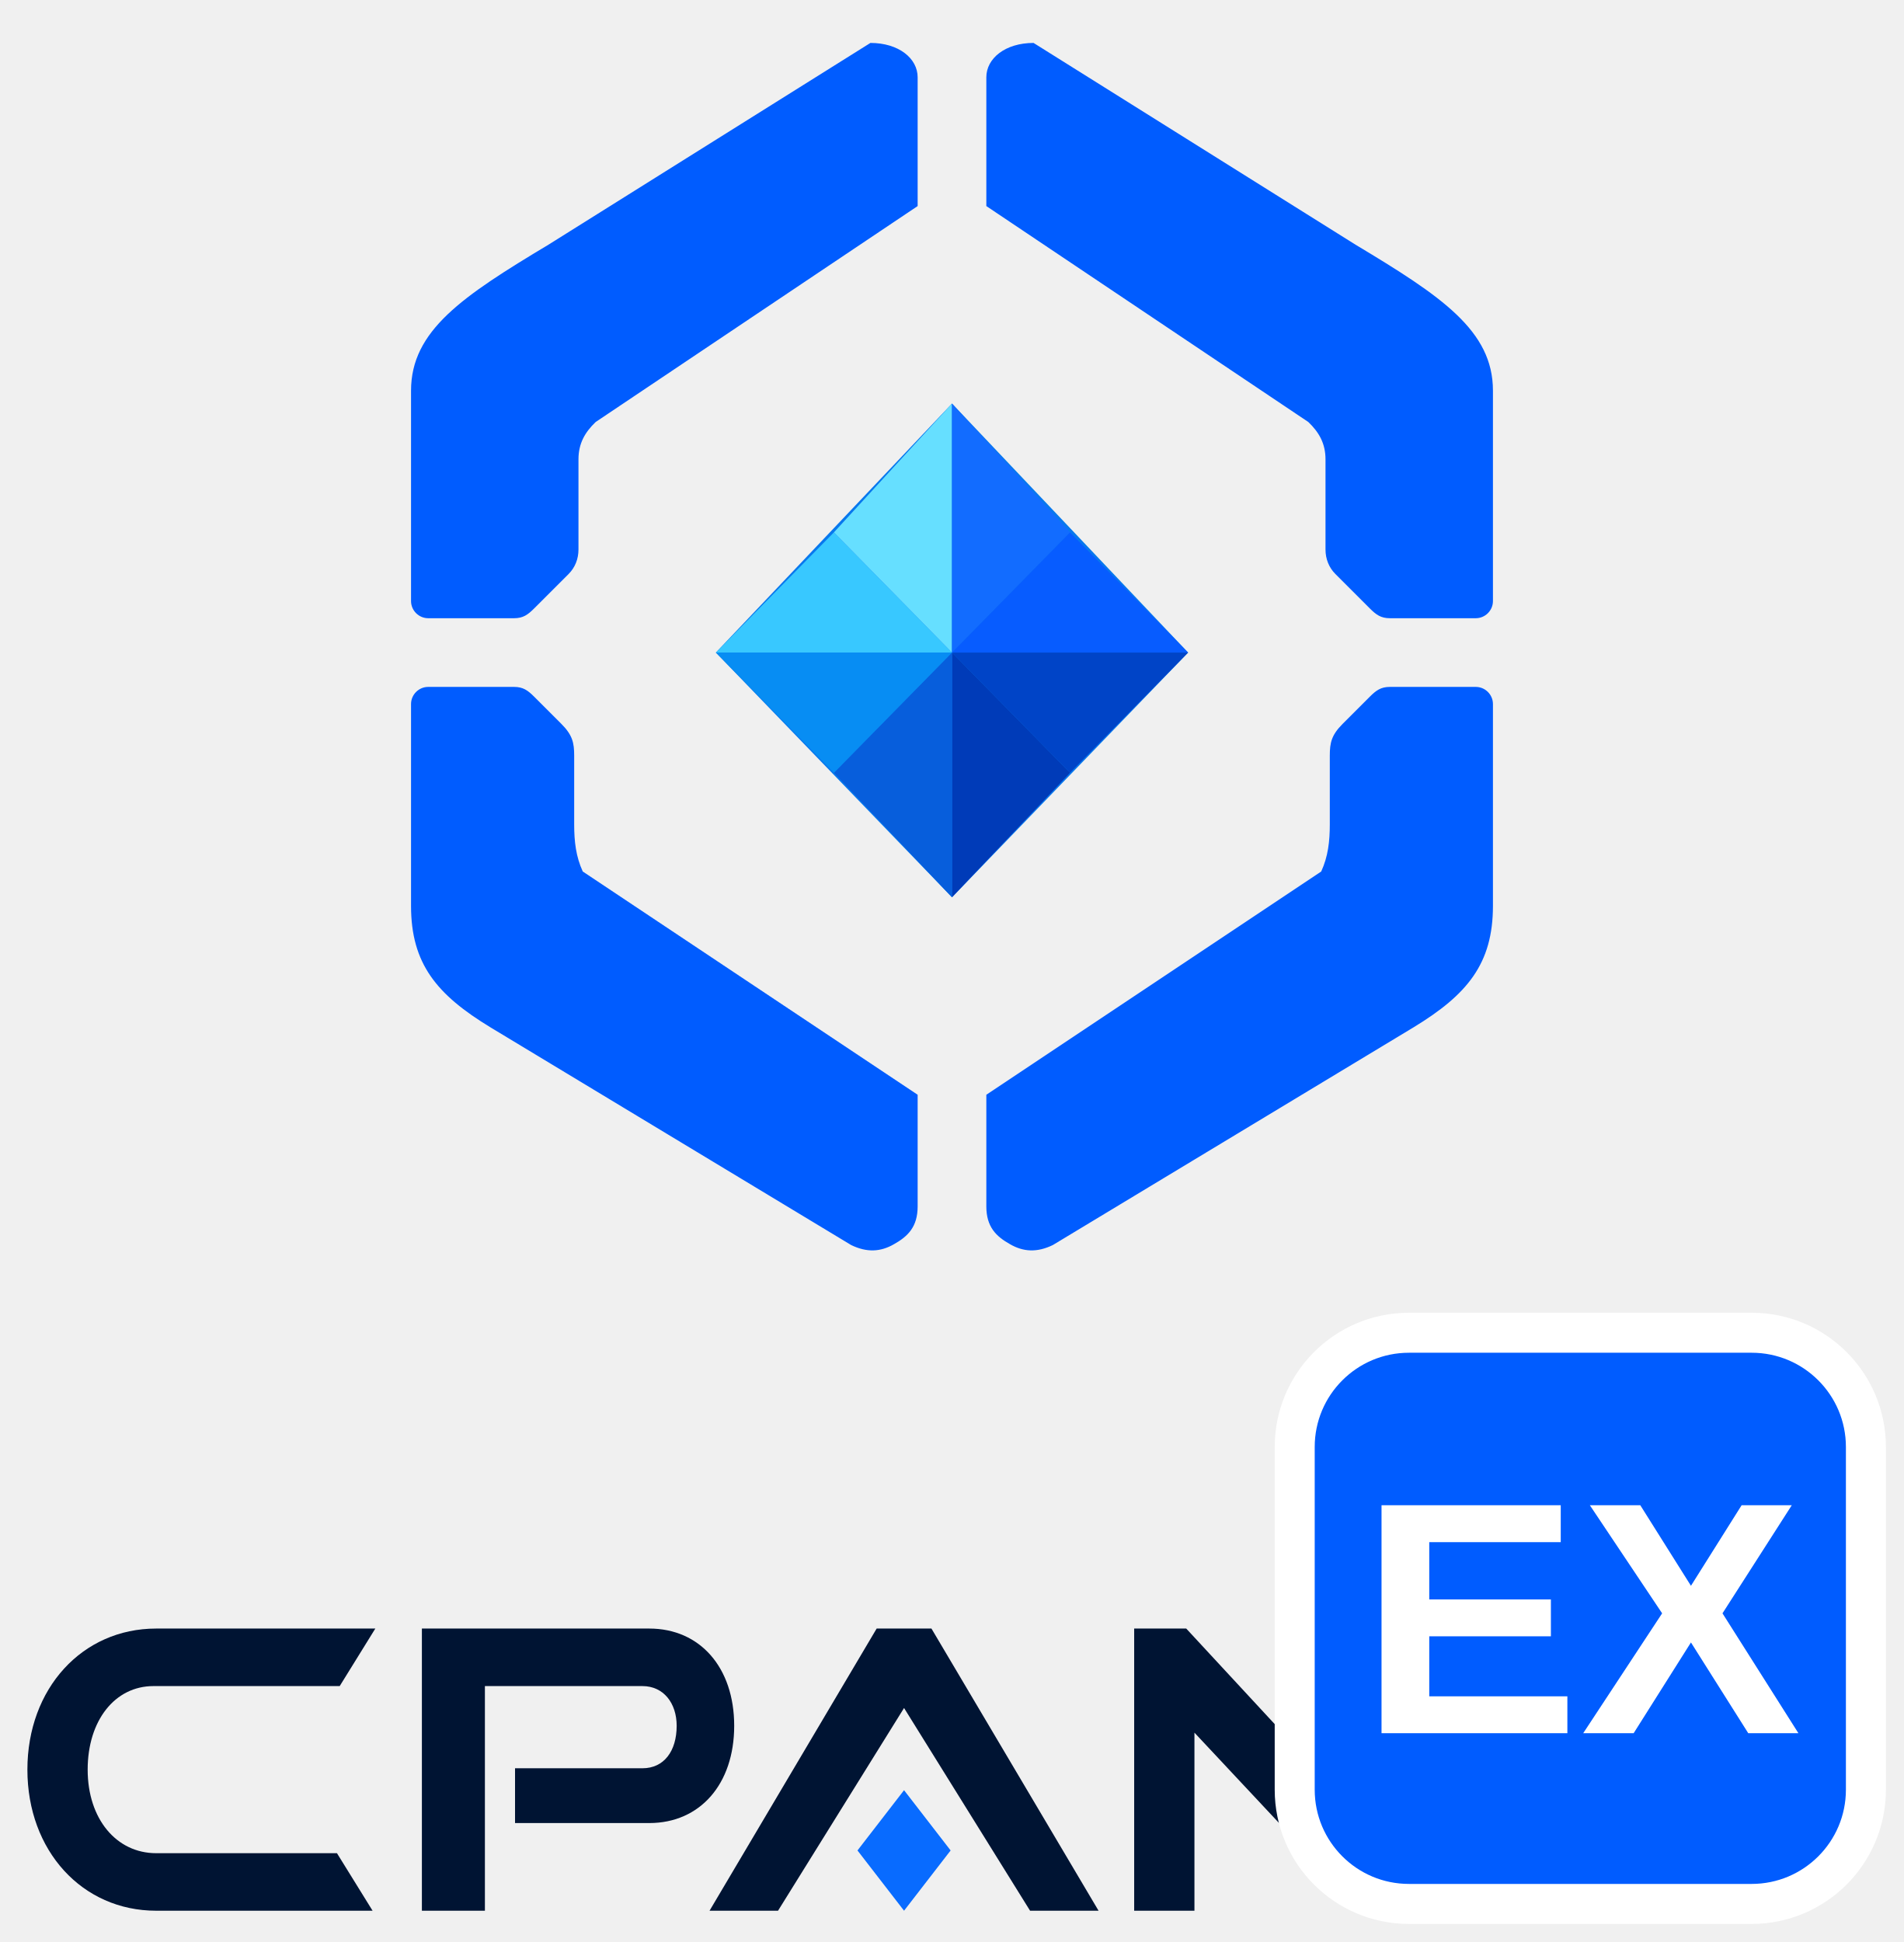
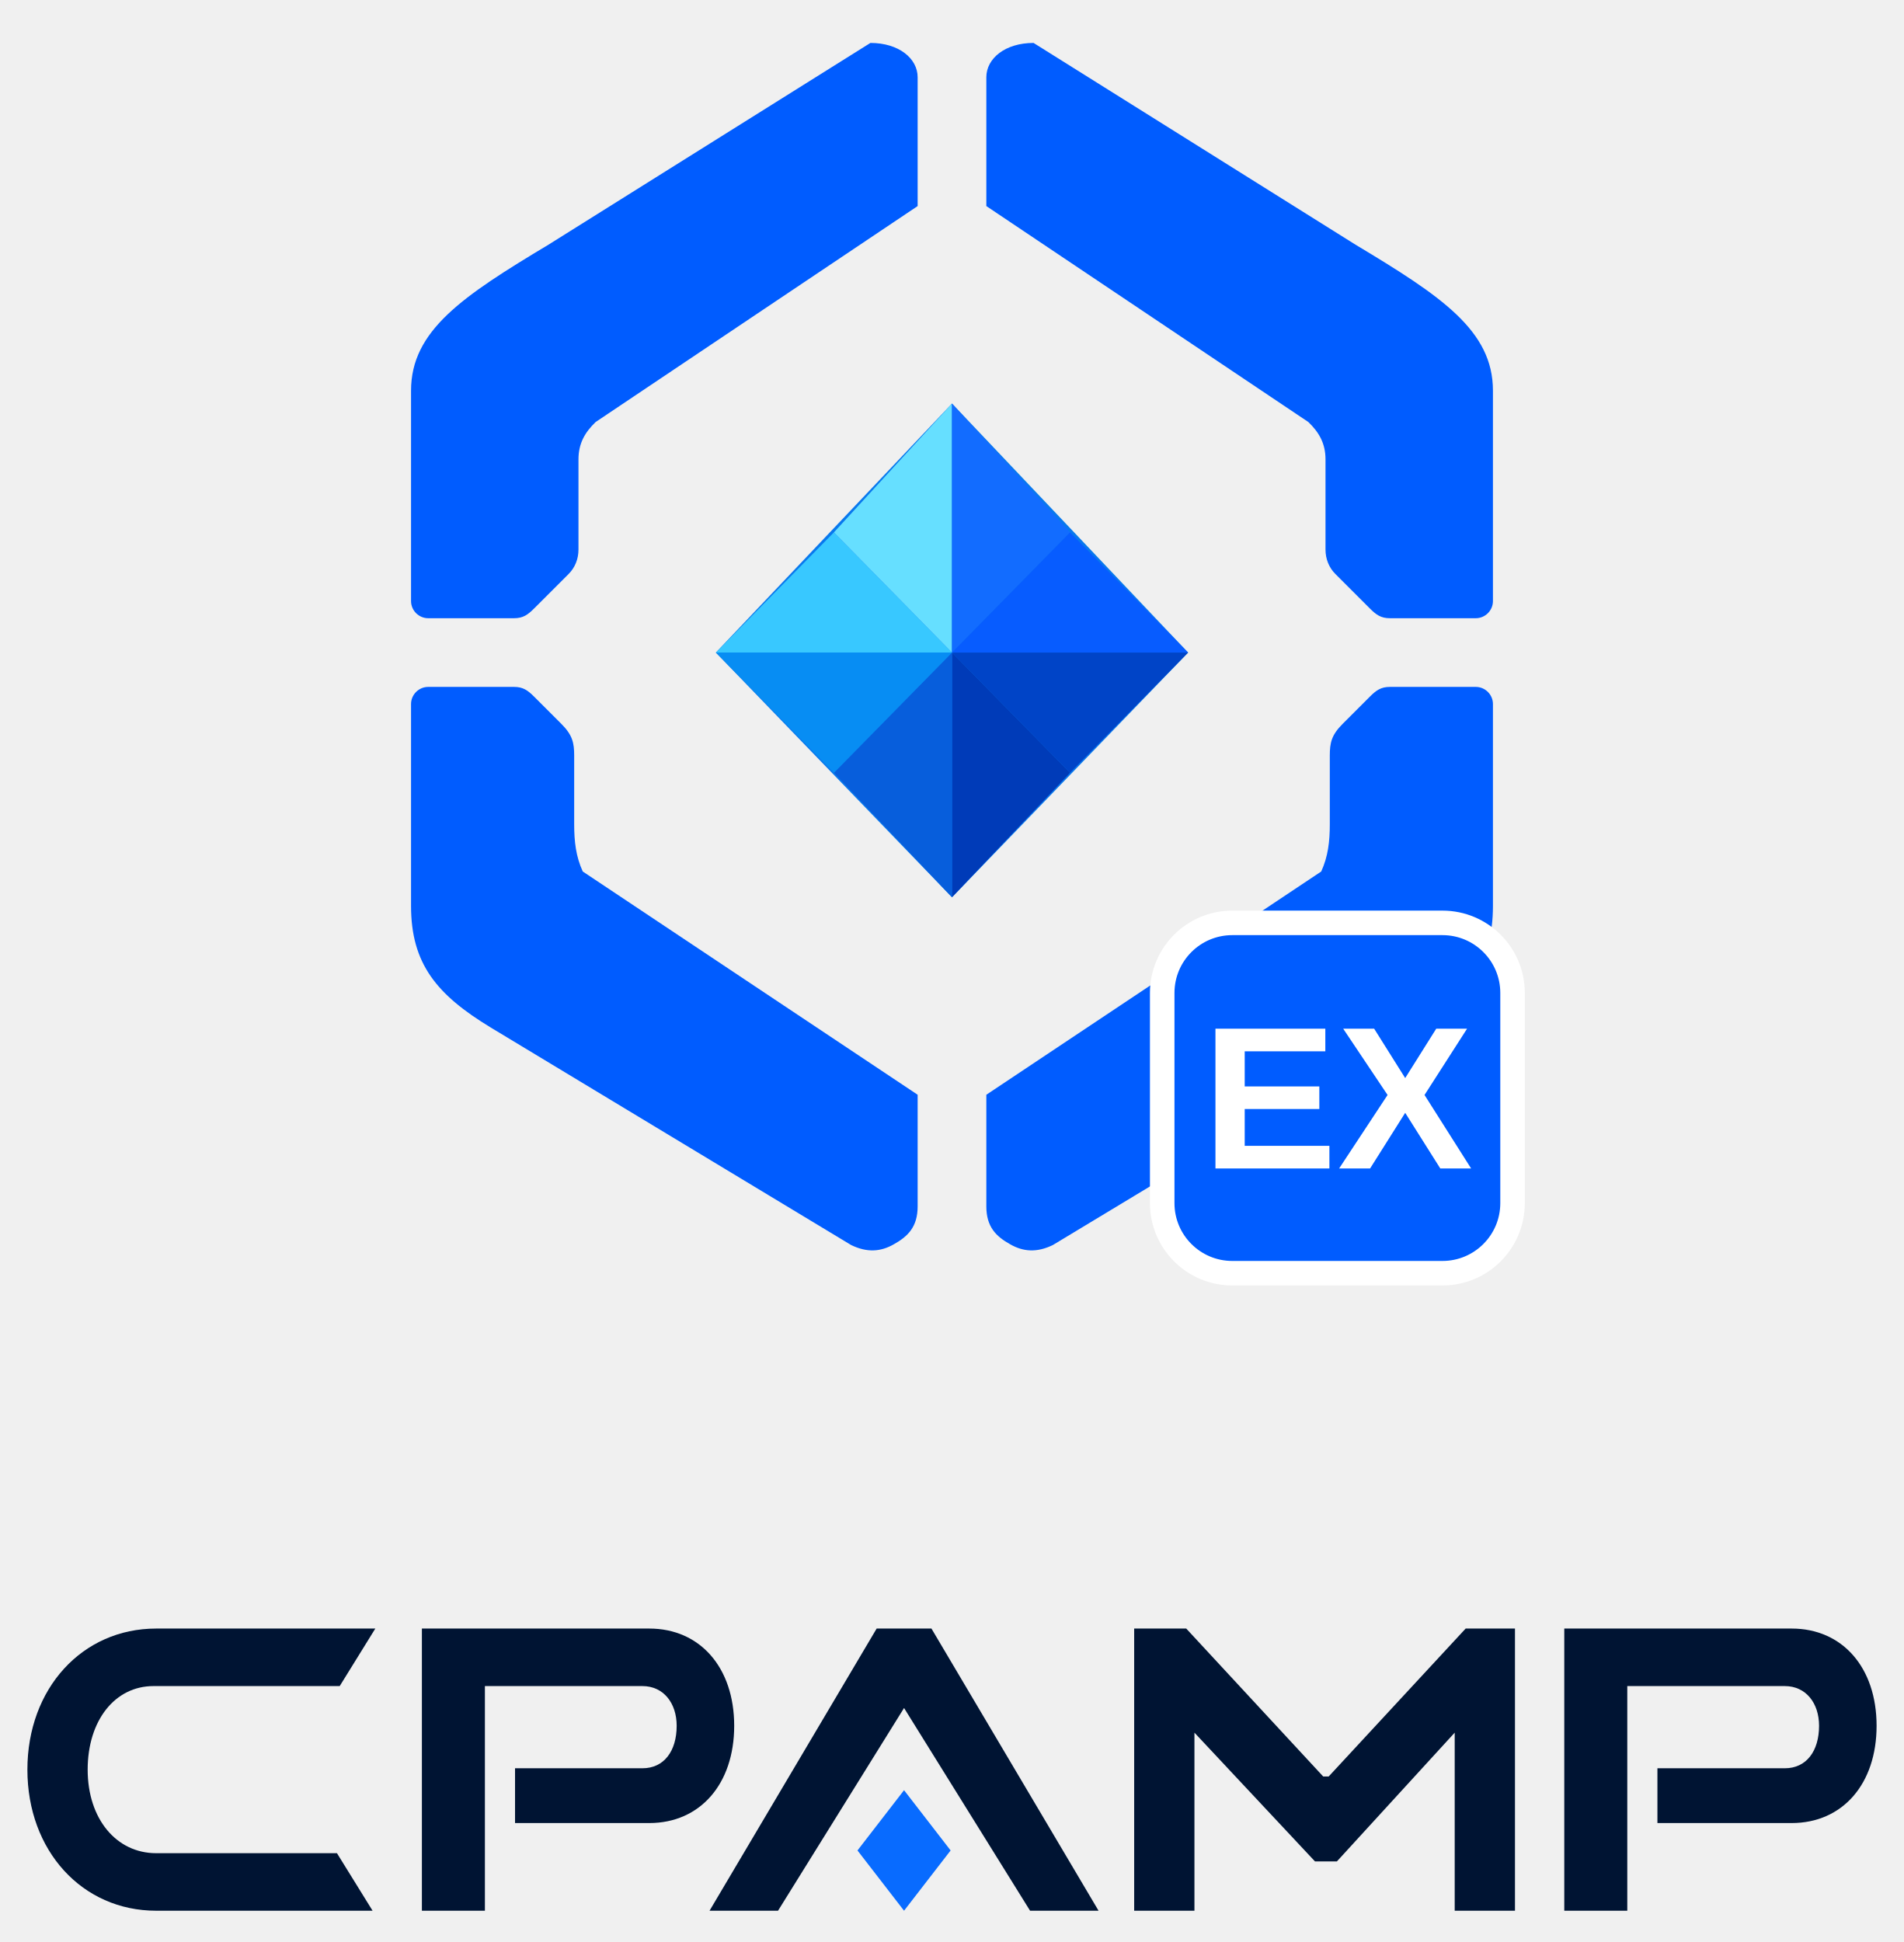
<svg xmlns="http://www.w3.org/2000/svg" width="100" height="102" viewBox="156.5 50 417 425.34" fill="none" shape-rendering="geometricPrecision">
  <defs>
    <path id="letter-p" d="M164 18h83c18.5 0 31 14.2 31 35.5S265.5 89 247 89h-49V69h46.5c7.9 0 12.5-6.3 12.5-15.5 0-8.3-4.8-14.5-12.5-14.5H187v82h-23V18Z" />
  </defs>
  <g transform="translate(225.836 42.478) scale(.940294)">
    <path fill="#005CFF" d="M129 18 54 65C34 77 22 85 22 99v49c0 2.2 1.8 4 4 4h20c2.1 0 3.2-.8 4.7-2.3l8-8c1.5-1.5 2.3-3.5 2.3-5.7v-21c0-3.7 1.5-6.3 4-8.7L140 56V26c0-4.4-4.4-8-11-8Zm38 0 75 47c20 12 32 20 32 34v49c0 2.2-1.8 4-4 4h-20c-2.1 0-3.2-.8-4.7-2.3l-8-8c-1.5-1.5-2.3-3.5-2.3-5.7v-21c0-3.7-1.5-6.3-4-8.7L156 56V26c0-4.4 4.4-8 11-8ZM26 168h20c2.1 0 3.2.8 4.7 2.3l6.3 6.3c2.6 2.6 3 4.4 3 7.4v16c0 4 .4 7.5 2 11L140 263v26c0 4.8-2.3 7-5.5 8.8-3.1 1.8-6.3 2-10 .2l-84-50.7C28 239.7 22 232.5 22 219v-47c0-2.2 1.8-4 4-4Zm244 0h-20c-2.1 0-3.2.8-4.7 2.3l-6.3 6.3c-2.6 2.6-3 4.4-3 7.4v16c0 4-.4 7.5-2 11L156 263v26c0 4.8 2.3 7 5.5 8.8 3.1 1.8 6.3 2 10 .2l84-50.7C268 239.7 274 232.5 274 219v-47c0-2.2-1.8-4-4-4Z" />
    <path d="m148 102 55 58-55 57-55-57 55-58Z" fill="#0878EE" />
    <path d="m93 160 27.5-28 27.5 28H93Z" fill="#38C8FF" />
    <path d="m120.5 132 27.5-30v58l-27.5-28Z" fill="#66DFFF" />
    <path d="m148 102 27.5 30-27.5 28v-58Z" fill="#126CFF" />
    <path d="m175.5 132 27.5 28h-55l27.5-28Z" fill="#075CFF" />
    <path d="m203 160-27.5 28-27.5-28h55Z" fill="#0044C7" />
    <path d="m175.5 188-27.5 29v-57l27.5 28Z" fill="#003BB8" />
    <path d="m148 217-27.5-29 27.5-28v57Z" fill="#075EDC" />
    <path d="m120.5 188-27.5-28h55l-27.5 28Z" fill="#078DF3" />
  </g>
  <g transform="translate(150.5 395.889) scale(.6)">
    <g fill="#001433">
      <path d="m147 18-13 21H66c-14 0-24 12.5-24 30.5S52.5 100 67 100h66l13 21H67c-27 0-47-21.9-47-51.5S40 18 67 18h80Z" />
      <use href="#letter-p" />
      <path d="m269 121 61-103h20l61 103h-25l-46-74-46 74h-25Z" />
      <path d="M424 18v103h22V56l44 47h8l43-47v65h22V18h-18l-50 54h-2l-50-54h-19Z" />
      <use href="#letter-p" transform="translate(417)" />
    </g>
    <path d="m340 77 17 22-17 22-17-22 17-22Z" fill="#086BFF" />
  </g>
  <g data-cpamp-ex="1" shape-rendering="geometricPrecision">
-     <rect x="440.06" y="341.9" width="125.1" height="125.1" rx="25.02" fill="#005CFF" stroke="#FFFFFF" stroke-width="8.76" />
-     <text x="502.61" y="404.45" font-family="Arial, Helvetica, sans-serif" font-size="72.56" font-weight="700" fill="#FFFFFF" text-anchor="middle" dominant-baseline="central">EX</text>
+     <rect x="411.04" y="252.13" width="76.73" height="76.73" rx="15.35" fill="#005CFF" stroke="#FFFFFF" stroke-width="5.37" />
+     <text x="449.4" y="290.49" font-family="Arial, Helvetica, sans-serif" font-size="44.5" font-weight="700" fill="#FFFFFF" text-anchor="middle" dominant-baseline="central">EX</text>
  </g>
</svg>
